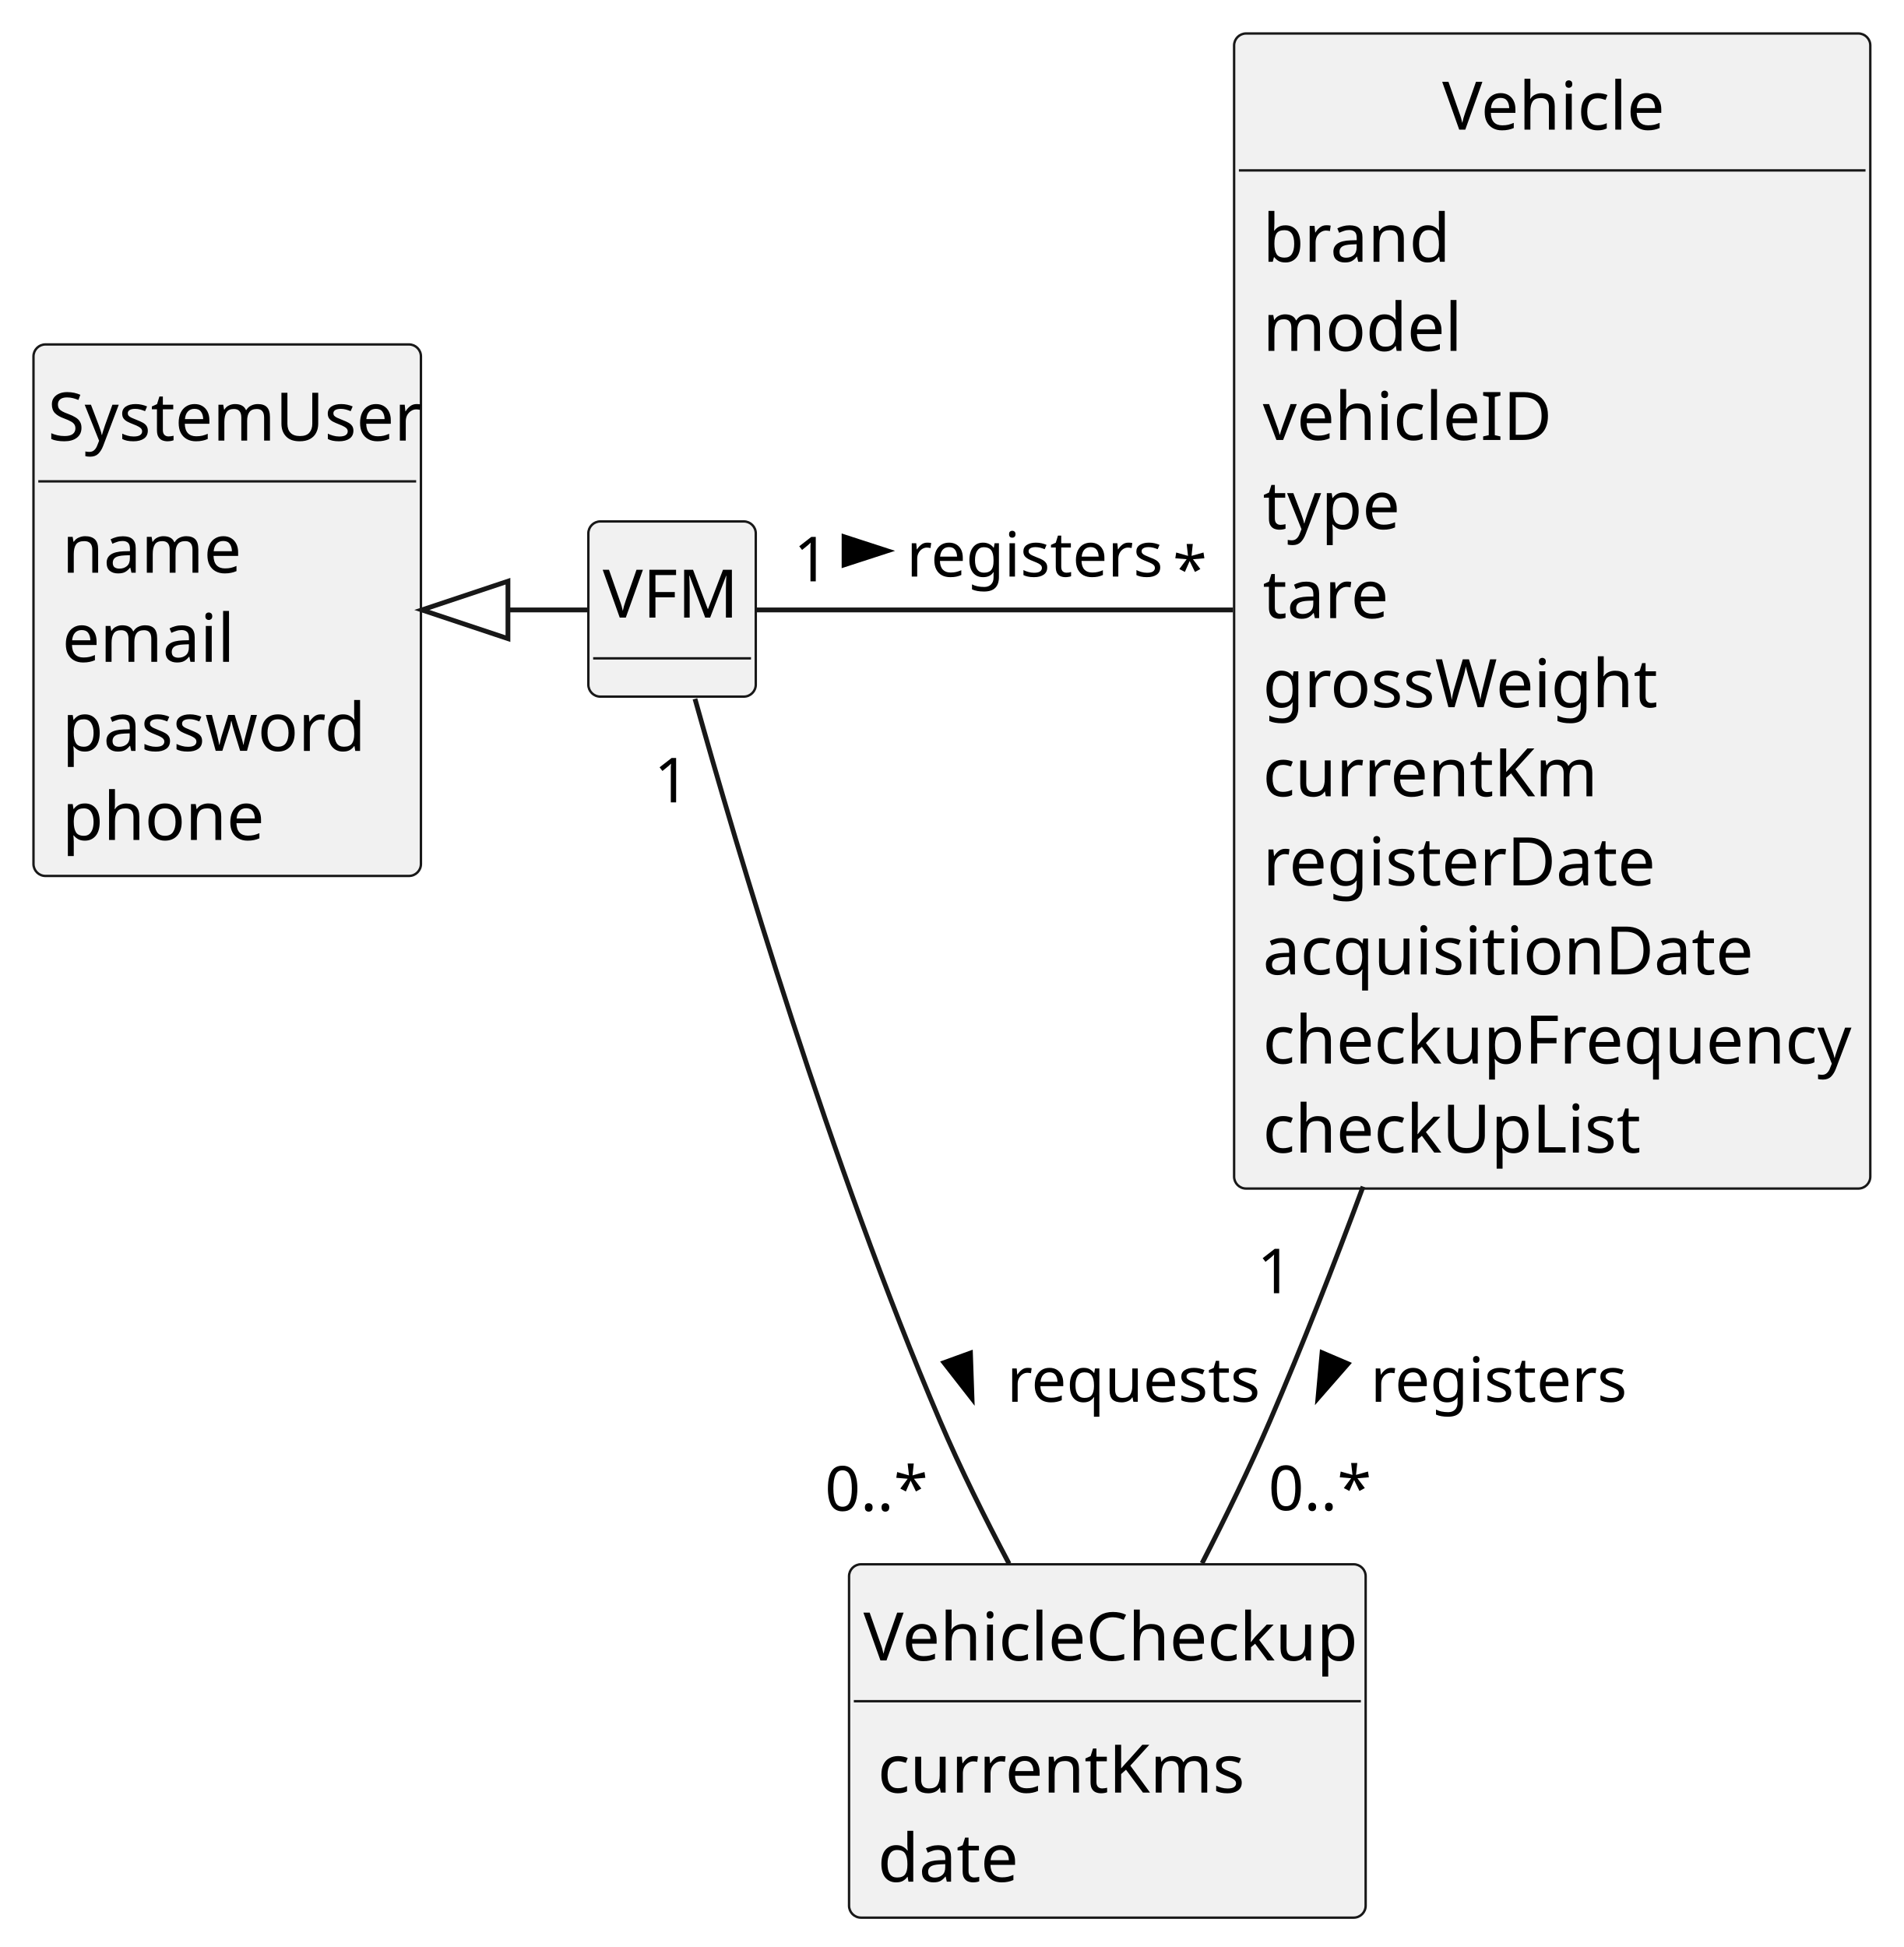
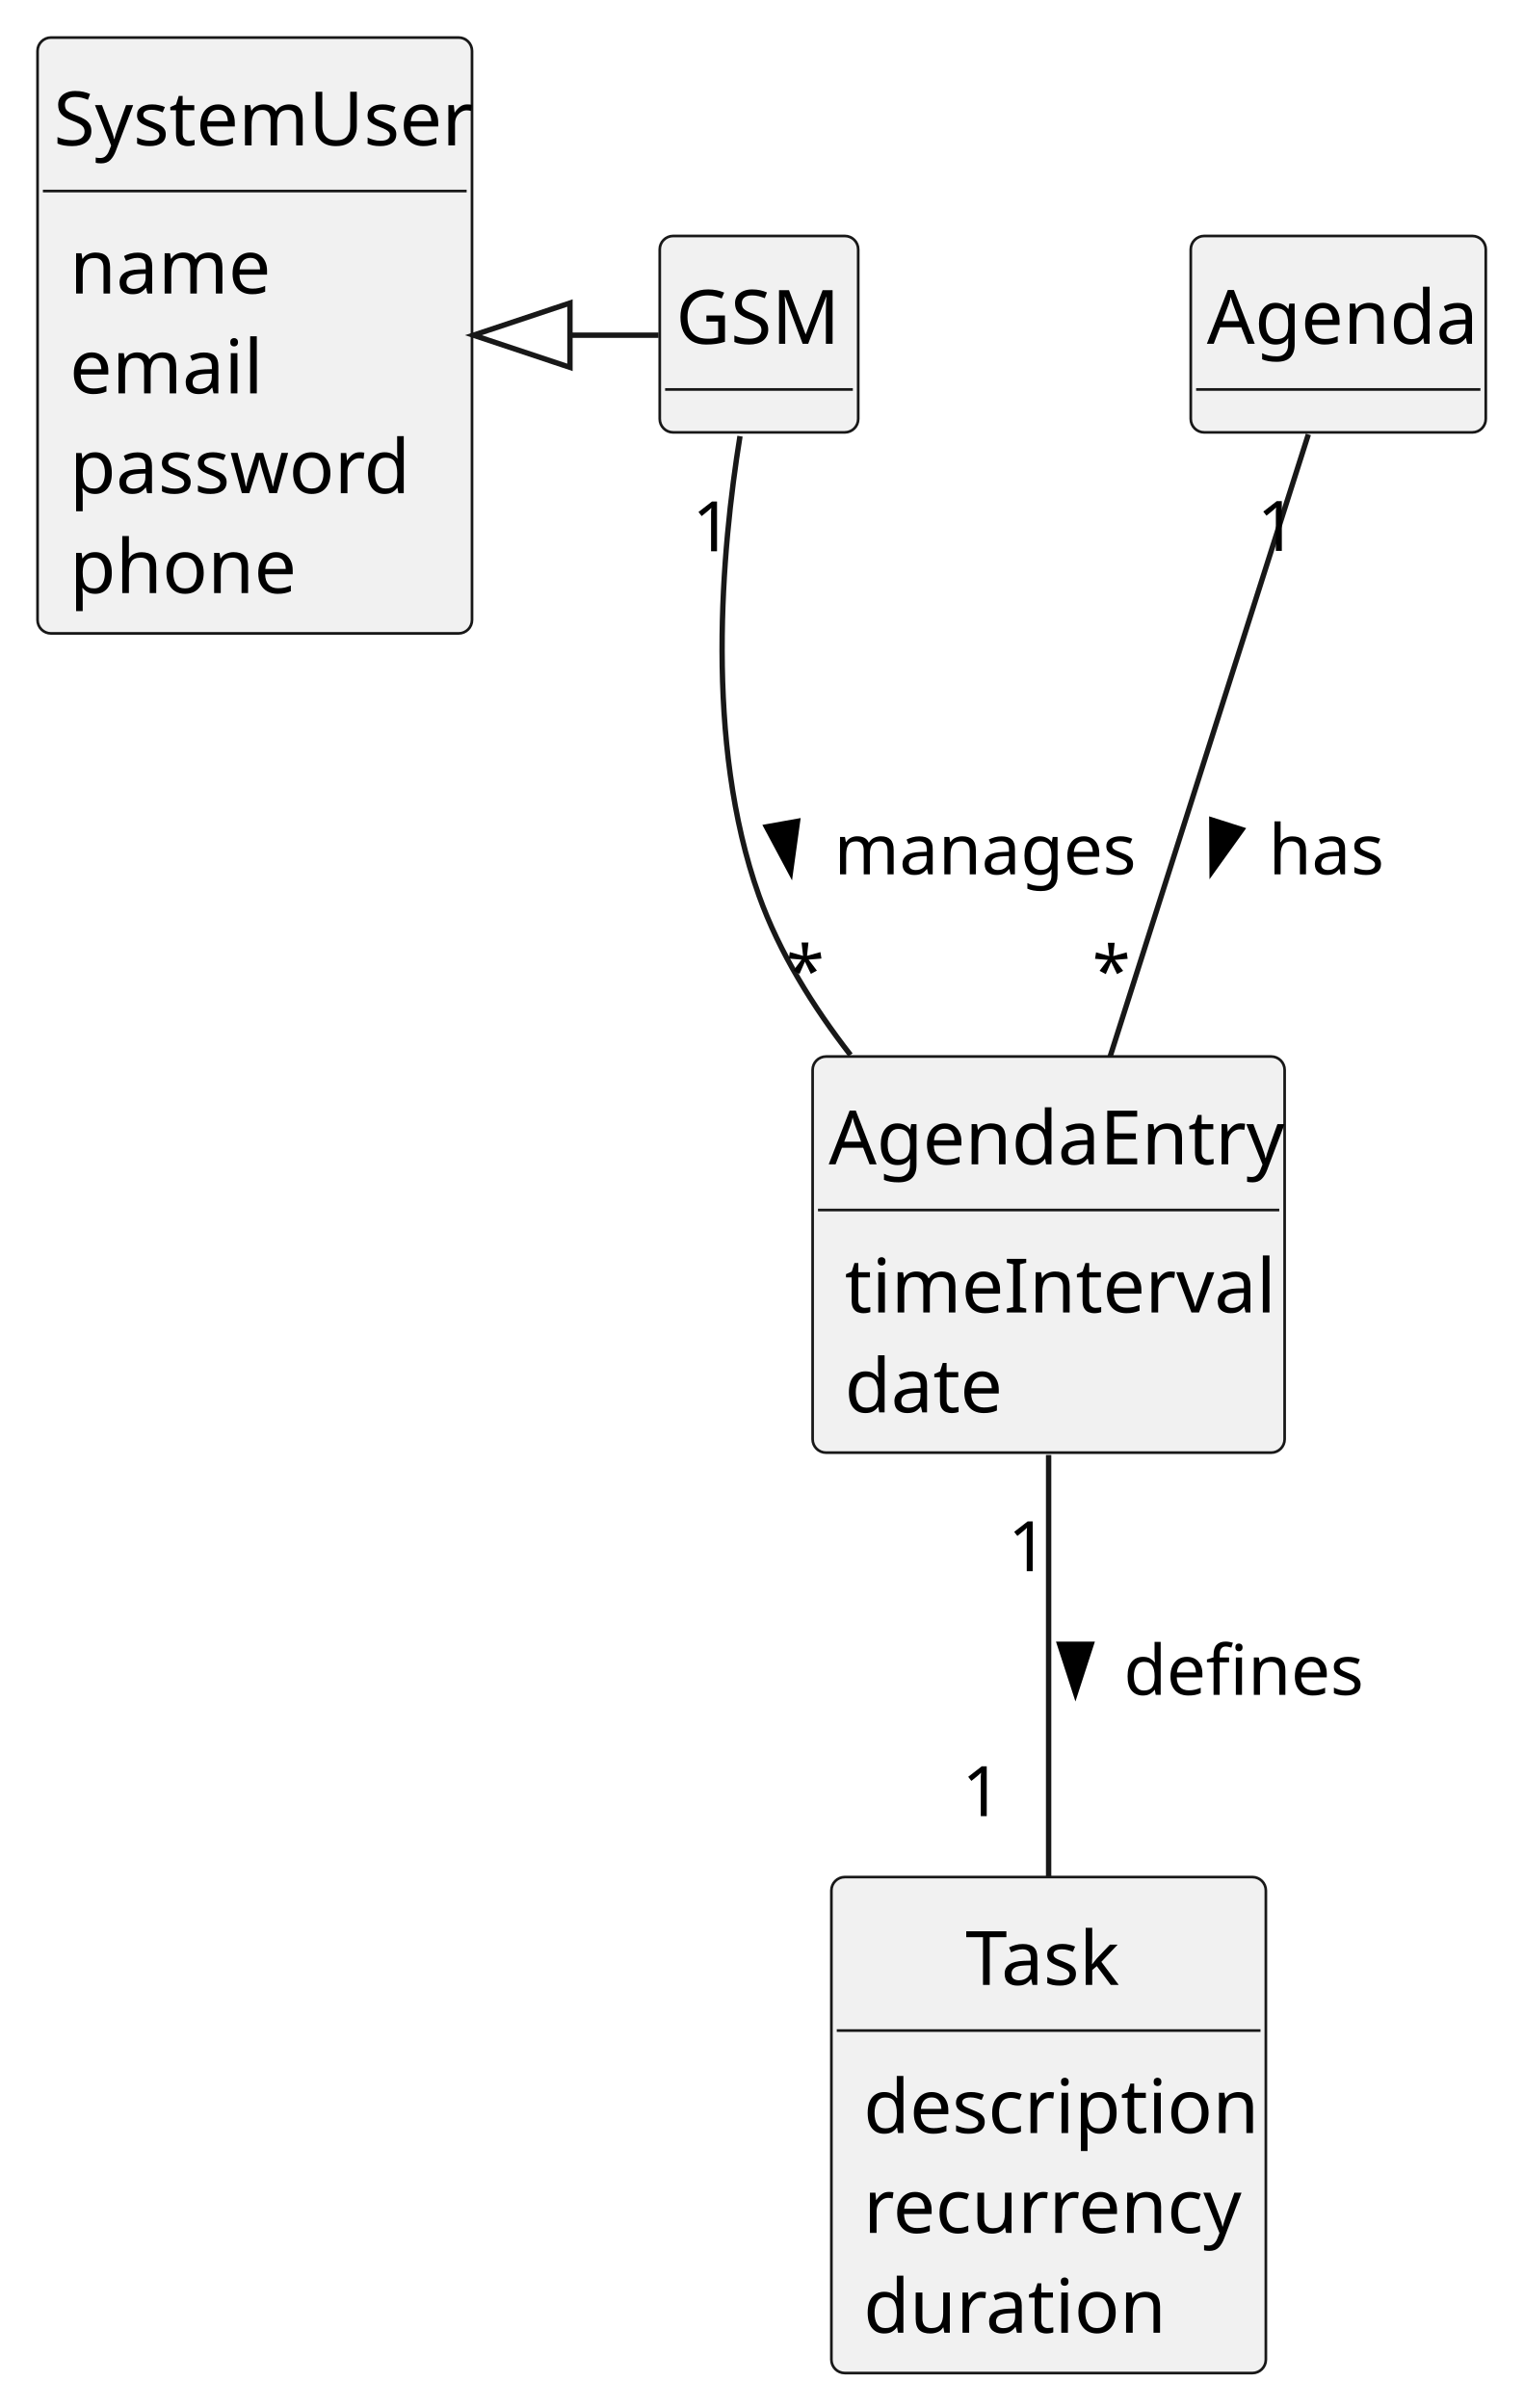
- <svg xmlns="http://www.w3.org/2000/svg" contentStyleType="text/css" height="407px" preserveAspectRatio="none" style="width:398px;height:407px;background:#FFFFFF;" version="1.1" viewBox="0 0 398 407" width="398px" zoomAndPan="magnify">
+ <svg xmlns="http://www.w3.org/2000/svg" contentStyleType="text/css" height="449px" preserveAspectRatio="none" style="width:284px;height:449px;background:#FFFFFF;" version="1.1" viewBox="0 0 284 449" width="284px" zoomAndPan="magnify">
  <defs />
  <g>
    <g id="elem_SystemUser">
-       <rect codeLine="13" fill="#F1F1F1" height="111.106" id="SystemUser" rx="2.5" ry="2.5" style="stroke:#181818;stroke-width:0.5;" width="81" x="7" y="72" />
-       <text fill="#000000" font-family="sans-serif" font-size="14" lengthAdjust="spacing" textLength="75" x="10" y="92.107">SystemUser</text>
-       <line style="stroke:#181818;stroke-width:0.5;" x1="8" x2="87" y1="100.621" y2="100.621" />
-       <text fill="#000000" font-family="sans-serif" font-size="14" lengthAdjust="spacing" textLength="35" x="13" y="119.728">name</text>
-       <text fill="#000000" font-family="sans-serif" font-size="14" lengthAdjust="spacing" textLength="33" x="13" y="138.35">email</text>
-       <text fill="#000000" font-family="sans-serif" font-size="14" lengthAdjust="spacing" textLength="60" x="13" y="156.971">password</text>
-       <text fill="#000000" font-family="sans-serif" font-size="14" lengthAdjust="spacing" textLength="40" x="13" y="175.592">phone</text>
+       <rect codeLine="13" fill="#F1F1F1" height="111.106" id="SystemUser" rx="2.5" ry="2.5" style="stroke:#181818;stroke-width:0.5;" width="81" x="7" y="7" />
+       <text fill="#000000" font-family="sans-serif" font-size="14" lengthAdjust="spacing" textLength="75" x="10" y="27.107">SystemUser</text>
+       <line style="stroke:#181818;stroke-width:0.5;" x1="8" x2="87" y1="35.621" y2="35.621" />
+       <text fill="#000000" font-family="sans-serif" font-size="14" lengthAdjust="spacing" textLength="35" x="13" y="54.728">name</text>
+       <text fill="#000000" font-family="sans-serif" font-size="14" lengthAdjust="spacing" textLength="33" x="13" y="73.35">email</text>
+       <text fill="#000000" font-family="sans-serif" font-size="14" lengthAdjust="spacing" textLength="60" x="13" y="91.971">password</text>
+       <text fill="#000000" font-family="sans-serif" font-size="14" lengthAdjust="spacing" textLength="40" x="13" y="110.592">phone</text>
    </g>
-     <g id="elem_VFM">
-       <rect codeLine="20" fill="#F1F1F1" height="36.621" id="VFM" rx="2.5" ry="2.5" style="stroke:#181818;stroke-width:0.5;" width="35" x="123" y="109" />
-       <text fill="#000000" font-family="sans-serif" font-size="14" lengthAdjust="spacing" textLength="29" x="126" y="129.107">VFM</text>
-       <line style="stroke:#181818;stroke-width:0.5;" x1="124" x2="157" y1="137.621" y2="137.621" />
+     <g id="elem_GSM">
+       <rect codeLine="20" fill="#F1F1F1" height="36.621" id="GSM" rx="2.5" ry="2.5" style="stroke:#181818;stroke-width:0.5;" width="37" x="123" y="44" />
+       <text fill="#000000" font-family="sans-serif" font-size="14" lengthAdjust="spacing" textLength="31" x="126" y="64.107">GSM</text>
+       <line style="stroke:#181818;stroke-width:0.5;" x1="124" x2="159" y1="72.621" y2="72.621" />
    </g>
-     <g id="elem_VehicleCheckup">
-       <rect codeLine="24" fill="#F1F1F1" height="73.863" id="VehicleCheckup" rx="2.5" ry="2.5" style="stroke:#181818;stroke-width:0.5;" width="108" x="177.5" y="327" />
-       <text fill="#000000" font-family="sans-serif" font-size="14" lengthAdjust="spacing" textLength="102" x="180.5" y="347.107">VehicleCheckup</text>
-       <line style="stroke:#181818;stroke-width:0.5;" x1="178.5" x2="284.5" y1="355.621" y2="355.621" />
-       <text fill="#000000" font-family="sans-serif" font-size="14" lengthAdjust="spacing" textLength="72" x="183.5" y="374.728">currentKms</text>
-       <text fill="#000000" font-family="sans-serif" font-size="14" lengthAdjust="spacing" textLength="28" x="183.5" y="393.35">date</text>
+     <g id="elem_Agenda">
+       <rect codeLine="25" fill="#F1F1F1" height="36.621" id="Agenda" rx="2.5" ry="2.5" style="stroke:#181818;stroke-width:0.5;" width="55" x="222" y="44" />
+       <text fill="#000000" font-family="sans-serif" font-size="14" lengthAdjust="spacing" textLength="49" x="225" y="64.107">Agenda</text>
+       <line style="stroke:#181818;stroke-width:0.5;" x1="223" x2="276" y1="72.621" y2="72.621" />
    </g>
-     <g id="elem_Vehicle">
-       <rect codeLine="30" fill="#F1F1F1" height="241.453" id="Vehicle" rx="2.5" ry="2.5" style="stroke:#181818;stroke-width:0.5;" width="133" x="258" y="7" />
-       <text fill="#000000" font-family="sans-serif" font-size="14" lengthAdjust="spacing" textLength="46" x="301.5" y="27.107">Vehicle</text>
-       <line style="stroke:#181818;stroke-width:0.5;" x1="259" x2="390" y1="35.621" y2="35.621" />
-       <text fill="#000000" font-family="sans-serif" font-size="14" lengthAdjust="spacing" textLength="37" x="264" y="54.728">brand</text>
-       <text fill="#000000" font-family="sans-serif" font-size="14" lengthAdjust="spacing" textLength="38" x="264" y="73.35">model</text>
-       <text fill="#000000" font-family="sans-serif" font-size="14" lengthAdjust="spacing" textLength="57" x="264" y="91.971">vehicleID</text>
-       <text fill="#000000" font-family="sans-serif" font-size="14" lengthAdjust="spacing" textLength="27" x="264" y="110.592">type</text>
-       <text fill="#000000" font-family="sans-serif" font-size="14" lengthAdjust="spacing" textLength="25" x="264" y="129.213">tare</text>
-       <text fill="#000000" font-family="sans-serif" font-size="14" lengthAdjust="spacing" textLength="79" x="264" y="147.834">grossWeight</text>
-       <text fill="#000000" font-family="sans-serif" font-size="14" lengthAdjust="spacing" textLength="65" x="264" y="166.455">currentKm</text>
-       <text fill="#000000" font-family="sans-serif" font-size="14" lengthAdjust="spacing" textLength="78" x="264" y="185.076">registerDate</text>
-       <text fill="#000000" font-family="sans-serif" font-size="14" lengthAdjust="spacing" textLength="97" x="264" y="203.697">acquisitionDate</text>
-       <text fill="#000000" font-family="sans-serif" font-size="14" lengthAdjust="spacing" textLength="121" x="264" y="222.318">checkupFrequency</text>
-       <text fill="#000000" font-family="sans-serif" font-size="14" lengthAdjust="spacing" textLength="76" x="264" y="240.94">checkUpList</text>
+     <g id="elem_AgendaEntry">
+       <rect codeLine="28" fill="#F1F1F1" height="73.863" id="AgendaEntry" rx="2.5" ry="2.5" style="stroke:#181818;stroke-width:0.5;" width="88" x="151.5" y="197" />
+       <text fill="#000000" font-family="sans-serif" font-size="14" lengthAdjust="spacing" textLength="82" x="154.5" y="217.107">AgendaEntry</text>
+       <line style="stroke:#181818;stroke-width:0.5;" x1="152.5" x2="238.5" y1="225.621" y2="225.621" />
+       <text fill="#000000" font-family="sans-serif" font-size="14" lengthAdjust="spacing" textLength="72" x="157.5" y="244.728">timeInterval</text>
+       <text fill="#000000" font-family="sans-serif" font-size="14" lengthAdjust="spacing" textLength="28" x="157.5" y="263.35">date</text>
    </g>
-     <g id="link_VFM_Vehicle">
-       <path codeLine="47" d="M158.14,127.5 C180.99,127.5 222.11,127.5 257.75,127.5 " fill="none" id="VFM-Vehicle" style="stroke:#181818;stroke-width:1.0;" />
-       <polygon fill="#000000" points="185.5,115.145,176.455,112.207,176.455,118.084,185.5,115.145" style="stroke:#000000;stroke-width:1.0;" />
-       <text fill="#000000" font-family="sans-serif" font-size="13" lengthAdjust="spacing" textLength="50" x="189.5" y="120.528">registers</text>
-       <text fill="#000000" font-family="sans-serif" font-size="13" lengthAdjust="spacing" textLength="7" x="165.935" y="121.517">1</text>
-       <text fill="#000000" font-family="sans-serif" font-size="13" lengthAdjust="spacing" textLength="5" x="245.176" y="123.59">*</text>
+     <g id="elem_Task">
+       <rect codeLine="35" fill="#F1F1F1" height="92.484" id="Task" rx="2.5" ry="2.5" style="stroke:#181818;stroke-width:0.5;" width="81" x="155" y="350" />
+       <text fill="#000000" font-family="sans-serif" font-size="14" lengthAdjust="spacing" textLength="31" x="180" y="370.107">Task</text>
+       <line style="stroke:#181818;stroke-width:0.5;" x1="156" x2="235" y1="378.621" y2="378.621" />
+       <text fill="#000000" font-family="sans-serif" font-size="14" lengthAdjust="spacing" textLength="69" x="161" y="397.728">description</text>
+       <text fill="#000000" font-family="sans-serif" font-size="14" lengthAdjust="spacing" textLength="68" x="161" y="416.35">recurrency</text>
+       <text fill="#000000" font-family="sans-serif" font-size="14" lengthAdjust="spacing" textLength="52" x="161" y="434.971">duration</text>
    </g>
-     <g id="link_Vehicle_VehicleCheckup">
-       <path codeLine="48" d="M284.96,248.05 C278.8,264.63 272.24,281.34 265.5,297 C261.27,306.83 256.21,317.22 251.3,326.78 " fill="none" id="Vehicle-VehicleCheckup" style="stroke:#181818;stroke-width:1.0;" />
-       <polygon fill="#000000" points="275.534,292.243,281.793,285.081,276.388,282.771,275.534,292.243" style="stroke:#000000;stroke-width:1.0;" />
-       <text fill="#000000" font-family="sans-serif" font-size="13" lengthAdjust="spacing" textLength="50" x="286.5" y="293.028">registers</text>
-       <text fill="#000000" font-family="sans-serif" font-size="13" lengthAdjust="spacing" textLength="7" x="262.818" y="270.34">1</text>
-       <text fill="#000000" font-family="sans-serif" font-size="13" lengthAdjust="spacing" textLength="20" x="265.158" y="315.702">0..*</text>
+     <g id="link_Agenda_AgendaEntry">
+       <path codeLine="41" d="M243.92,81 C235.25,108.24 218.33,161.33 206.97,196.99 " fill="none" id="Agenda-AgendaEntry" style="stroke:#181818;stroke-width:1.0;" />
+       <polygon fill="#000000" points="225.982,162.41,231.528,154.683,225.928,152.899,225.982,162.41" style="stroke:#000000;stroke-width:1.0;" />
+       <text fill="#000000" font-family="sans-serif" font-size="13" lengthAdjust="spacing" textLength="21" x="236.5" y="163.028">has</text>
+       <text fill="#000000" font-family="sans-serif" font-size="13" lengthAdjust="spacing" textLength="7" x="234.366" y="102.716">1</text>
+       <text fill="#000000" font-family="sans-serif" font-size="13" lengthAdjust="spacing" textLength="5" x="203.624" y="185.667">*</text>
    </g>
-     <g id="link_VFM_VehicleCheckup">
-       <path codeLine="49" d="M145.29,146.08 C153.98,177.12 173.58,243.43 196.5,297 C200.73,306.9 205.9,317.31 210.95,326.87 " fill="none" id="VFM-VehicleCheckup" style="stroke:#181818;stroke-width:1.0;" />
-       <polygon fill="#000000" points="203.207,292.345,202.881,282.84,197.357,284.847,203.207,292.345" style="stroke:#000000;stroke-width:1.0;" />
-       <text fill="#000000" font-family="sans-serif" font-size="13" lengthAdjust="spacing" textLength="50" x="210.5" y="293.028">requests</text>
-       <text fill="#000000" font-family="sans-serif" font-size="13" lengthAdjust="spacing" textLength="7" x="136.737" y="167.727">1</text>
-       <text fill="#000000" font-family="sans-serif" font-size="13" lengthAdjust="spacing" textLength="20" x="172.44" y="315.809">0..*</text>
+     <g id="link_AgendaEntry_Task">
+       <path codeLine="42" d="M195.5,271.31 C195.5,294.63 195.5,325.11 195.5,349.97 " fill="none" id="AgendaEntry-Task" style="stroke:#181818;stroke-width:1.0;" />
+       <polygon fill="#000000" points="200.5,315.646,203.439,306.6,197.561,306.6,200.5,315.646" style="stroke:#000000;stroke-width:1.0;" />
+       <text fill="#000000" font-family="sans-serif" font-size="13" lengthAdjust="spacing" textLength="41" x="209.5" y="316.028">defines</text>
+       <text fill="#000000" font-family="sans-serif" font-size="13" lengthAdjust="spacing" textLength="7" x="187.92" y="292.961">1</text>
+       <text fill="#000000" font-family="sans-serif" font-size="13" lengthAdjust="spacing" textLength="7" x="179.352" y="338.634">1</text>
    </g>
-     <g id="link_SystemUser_VFM">
-       <path codeLine="50" d="M106.19,127.5 C117.77,127.5 111.35,127.5 122.93,127.5 " fill="none" id="SystemUser-backto-VFM" style="stroke:#181818;stroke-width:1.0;" />
-       <polygon fill="none" points="88.19,127.5,106.19,133.5,106.19,121.5,88.19,127.5" style="stroke:#181818;stroke-width:1.0;" />
+     <g id="link_SystemUser_GSM">
+       <path codeLine="43" d="M106.26,62.5 C117.77,62.5 111.27,62.5 122.78,62.5 " fill="none" id="SystemUser-backto-GSM" style="stroke:#181818;stroke-width:1.0;" />
+       <polygon fill="none" points="88.26,62.5,106.26,68.5,106.26,56.5,88.26,62.5" style="stroke:#181818;stroke-width:1.0;" />
+     </g>
+     <g id="link_GSM_AgendaEntry">
+       <path codeLine="44" d="M137.96,81.33 C134.56,102.46 131.29,138.4 141.5,167 C145.28,177.6 151.58,187.72 158.56,196.71 " fill="none" id="GSM-AgendaEntry" style="stroke:#181818;stroke-width:1.0;" />
+       <polygon fill="#000000" points="147.379,162.568,148.682,153.147,142.896,154.18,147.379,162.568" style="stroke:#000000;stroke-width:1.0;" />
+       <text fill="#000000" font-family="sans-serif" font-size="13" lengthAdjust="spacing" textLength="53" x="155.5" y="163.028">manages</text>
+       <text fill="#000000" font-family="sans-serif" font-size="13" lengthAdjust="spacing" textLength="7" x="129.068" y="102.793">1</text>
+       <text fill="#000000" font-family="sans-serif" font-size="13" lengthAdjust="spacing" textLength="5" x="146.535" y="185.62">*</text>
    </g>
  </g>
</svg>
